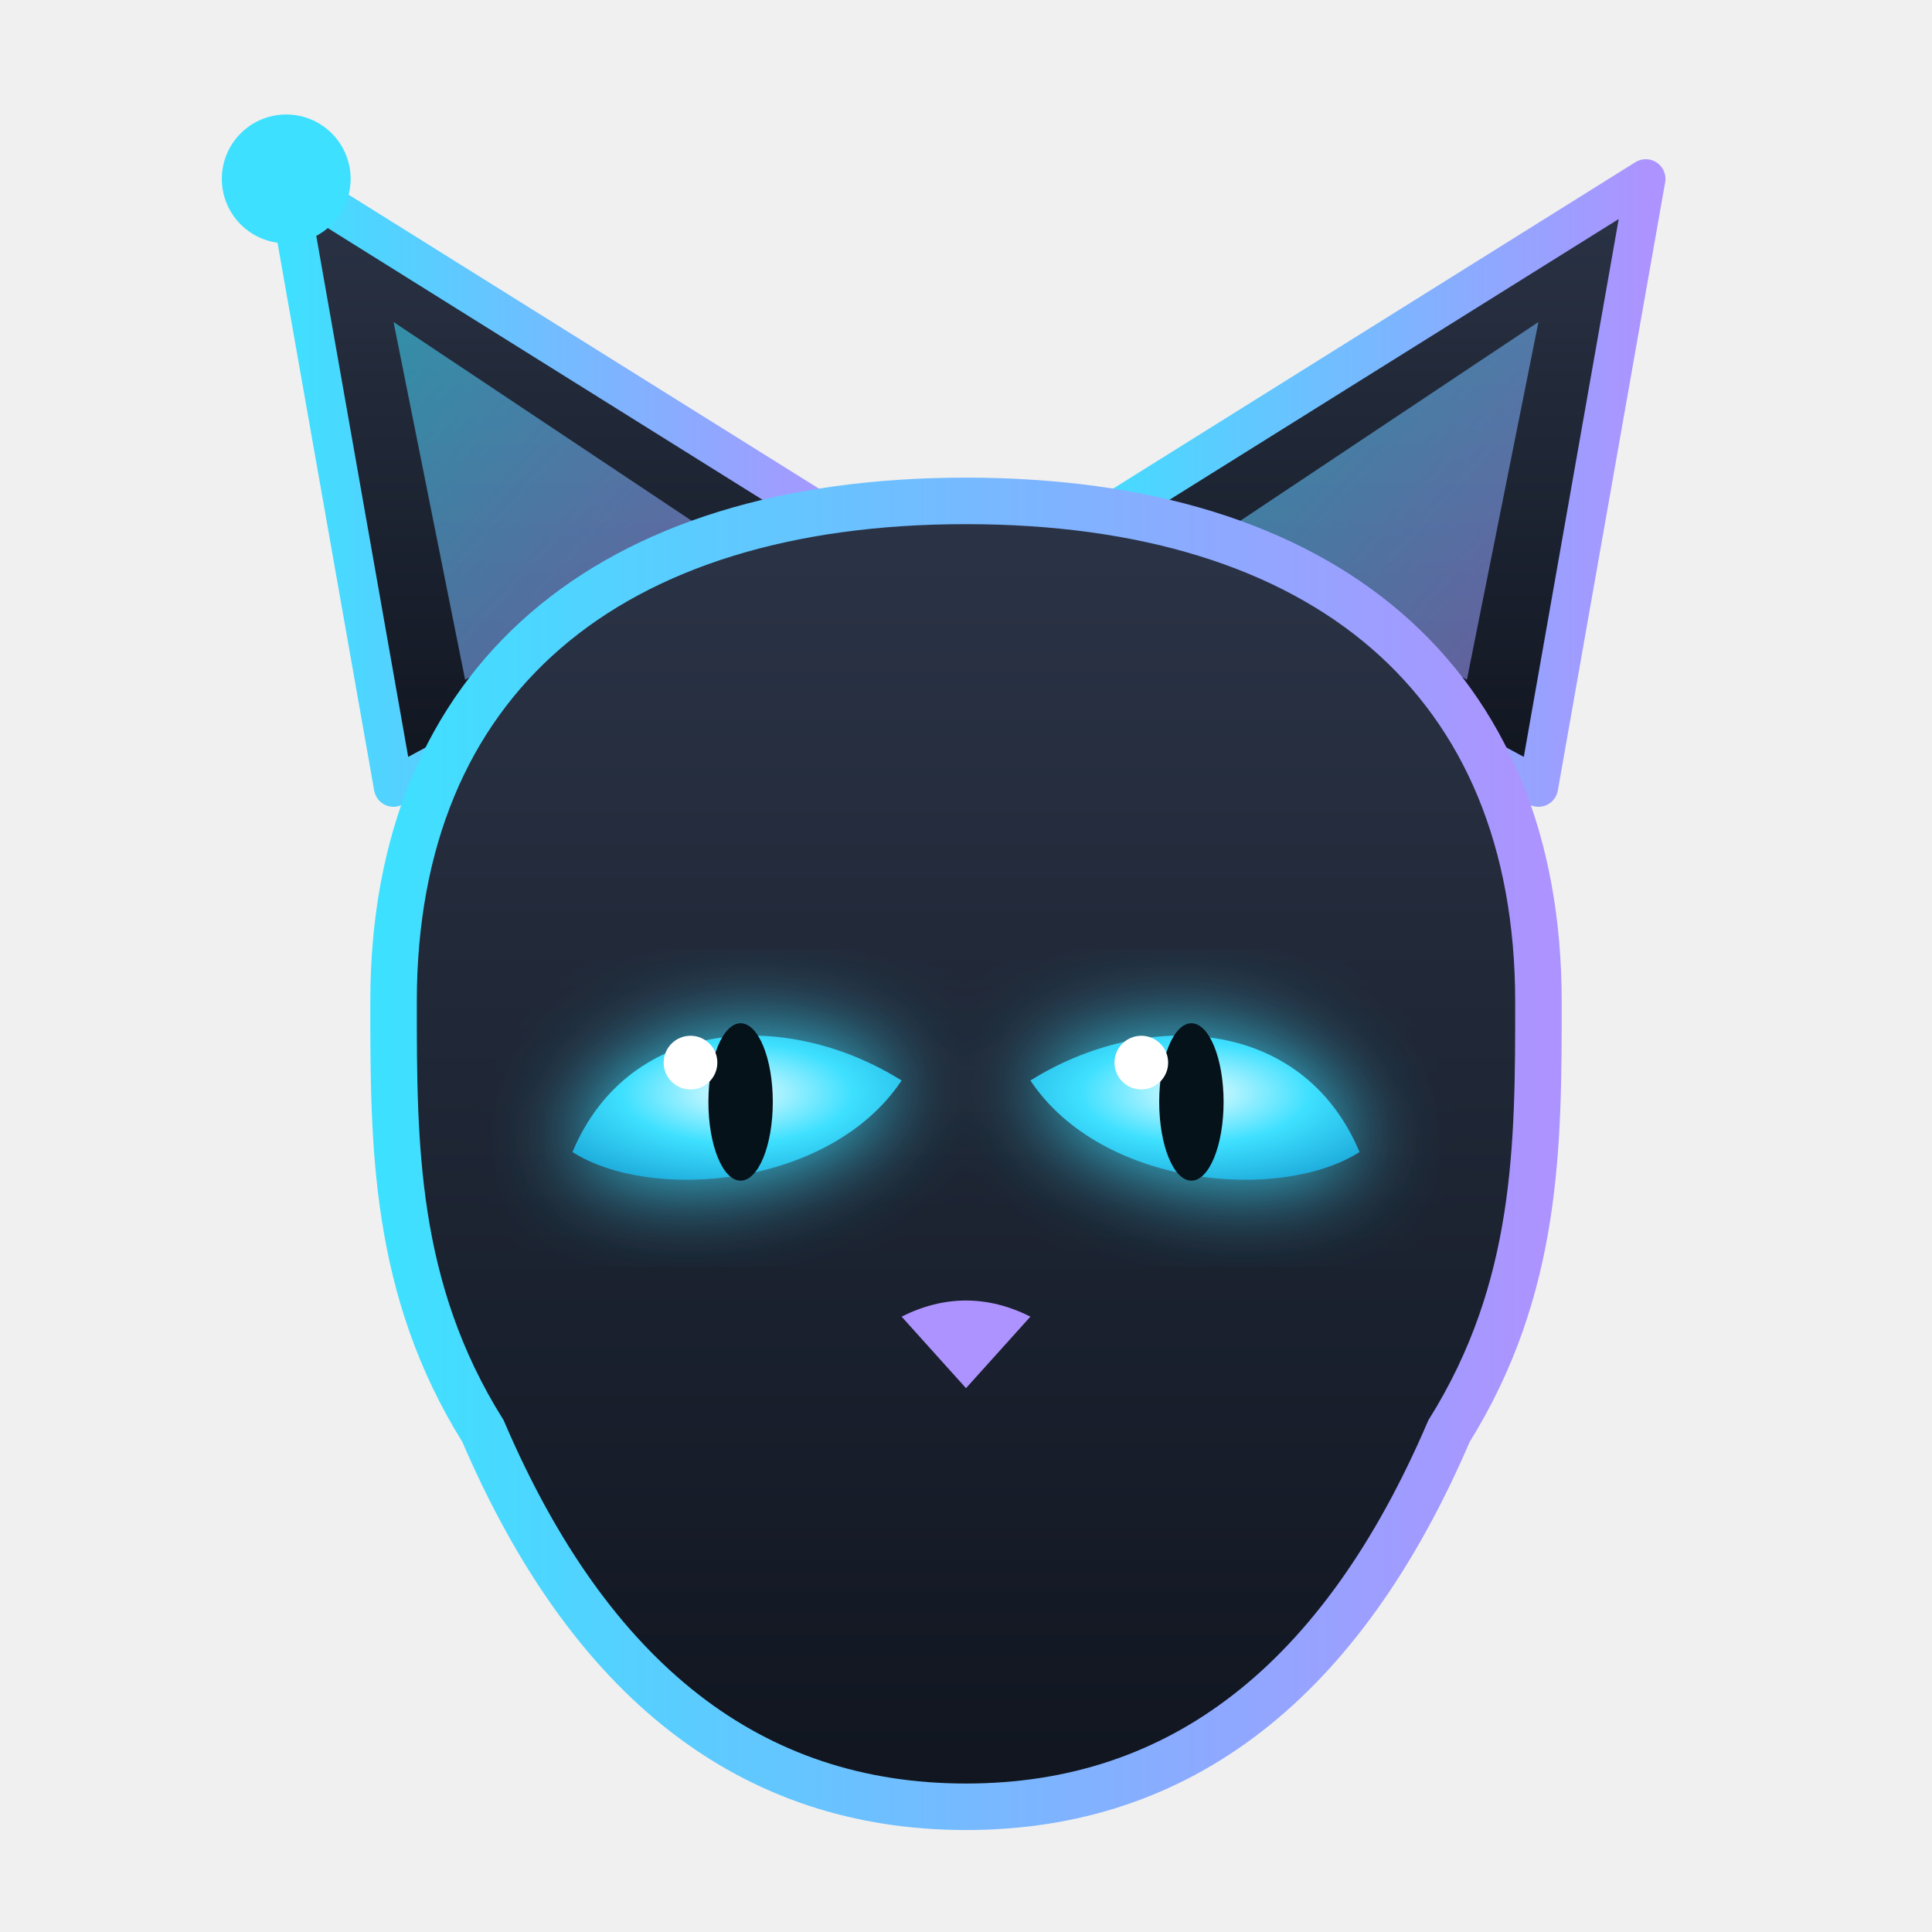
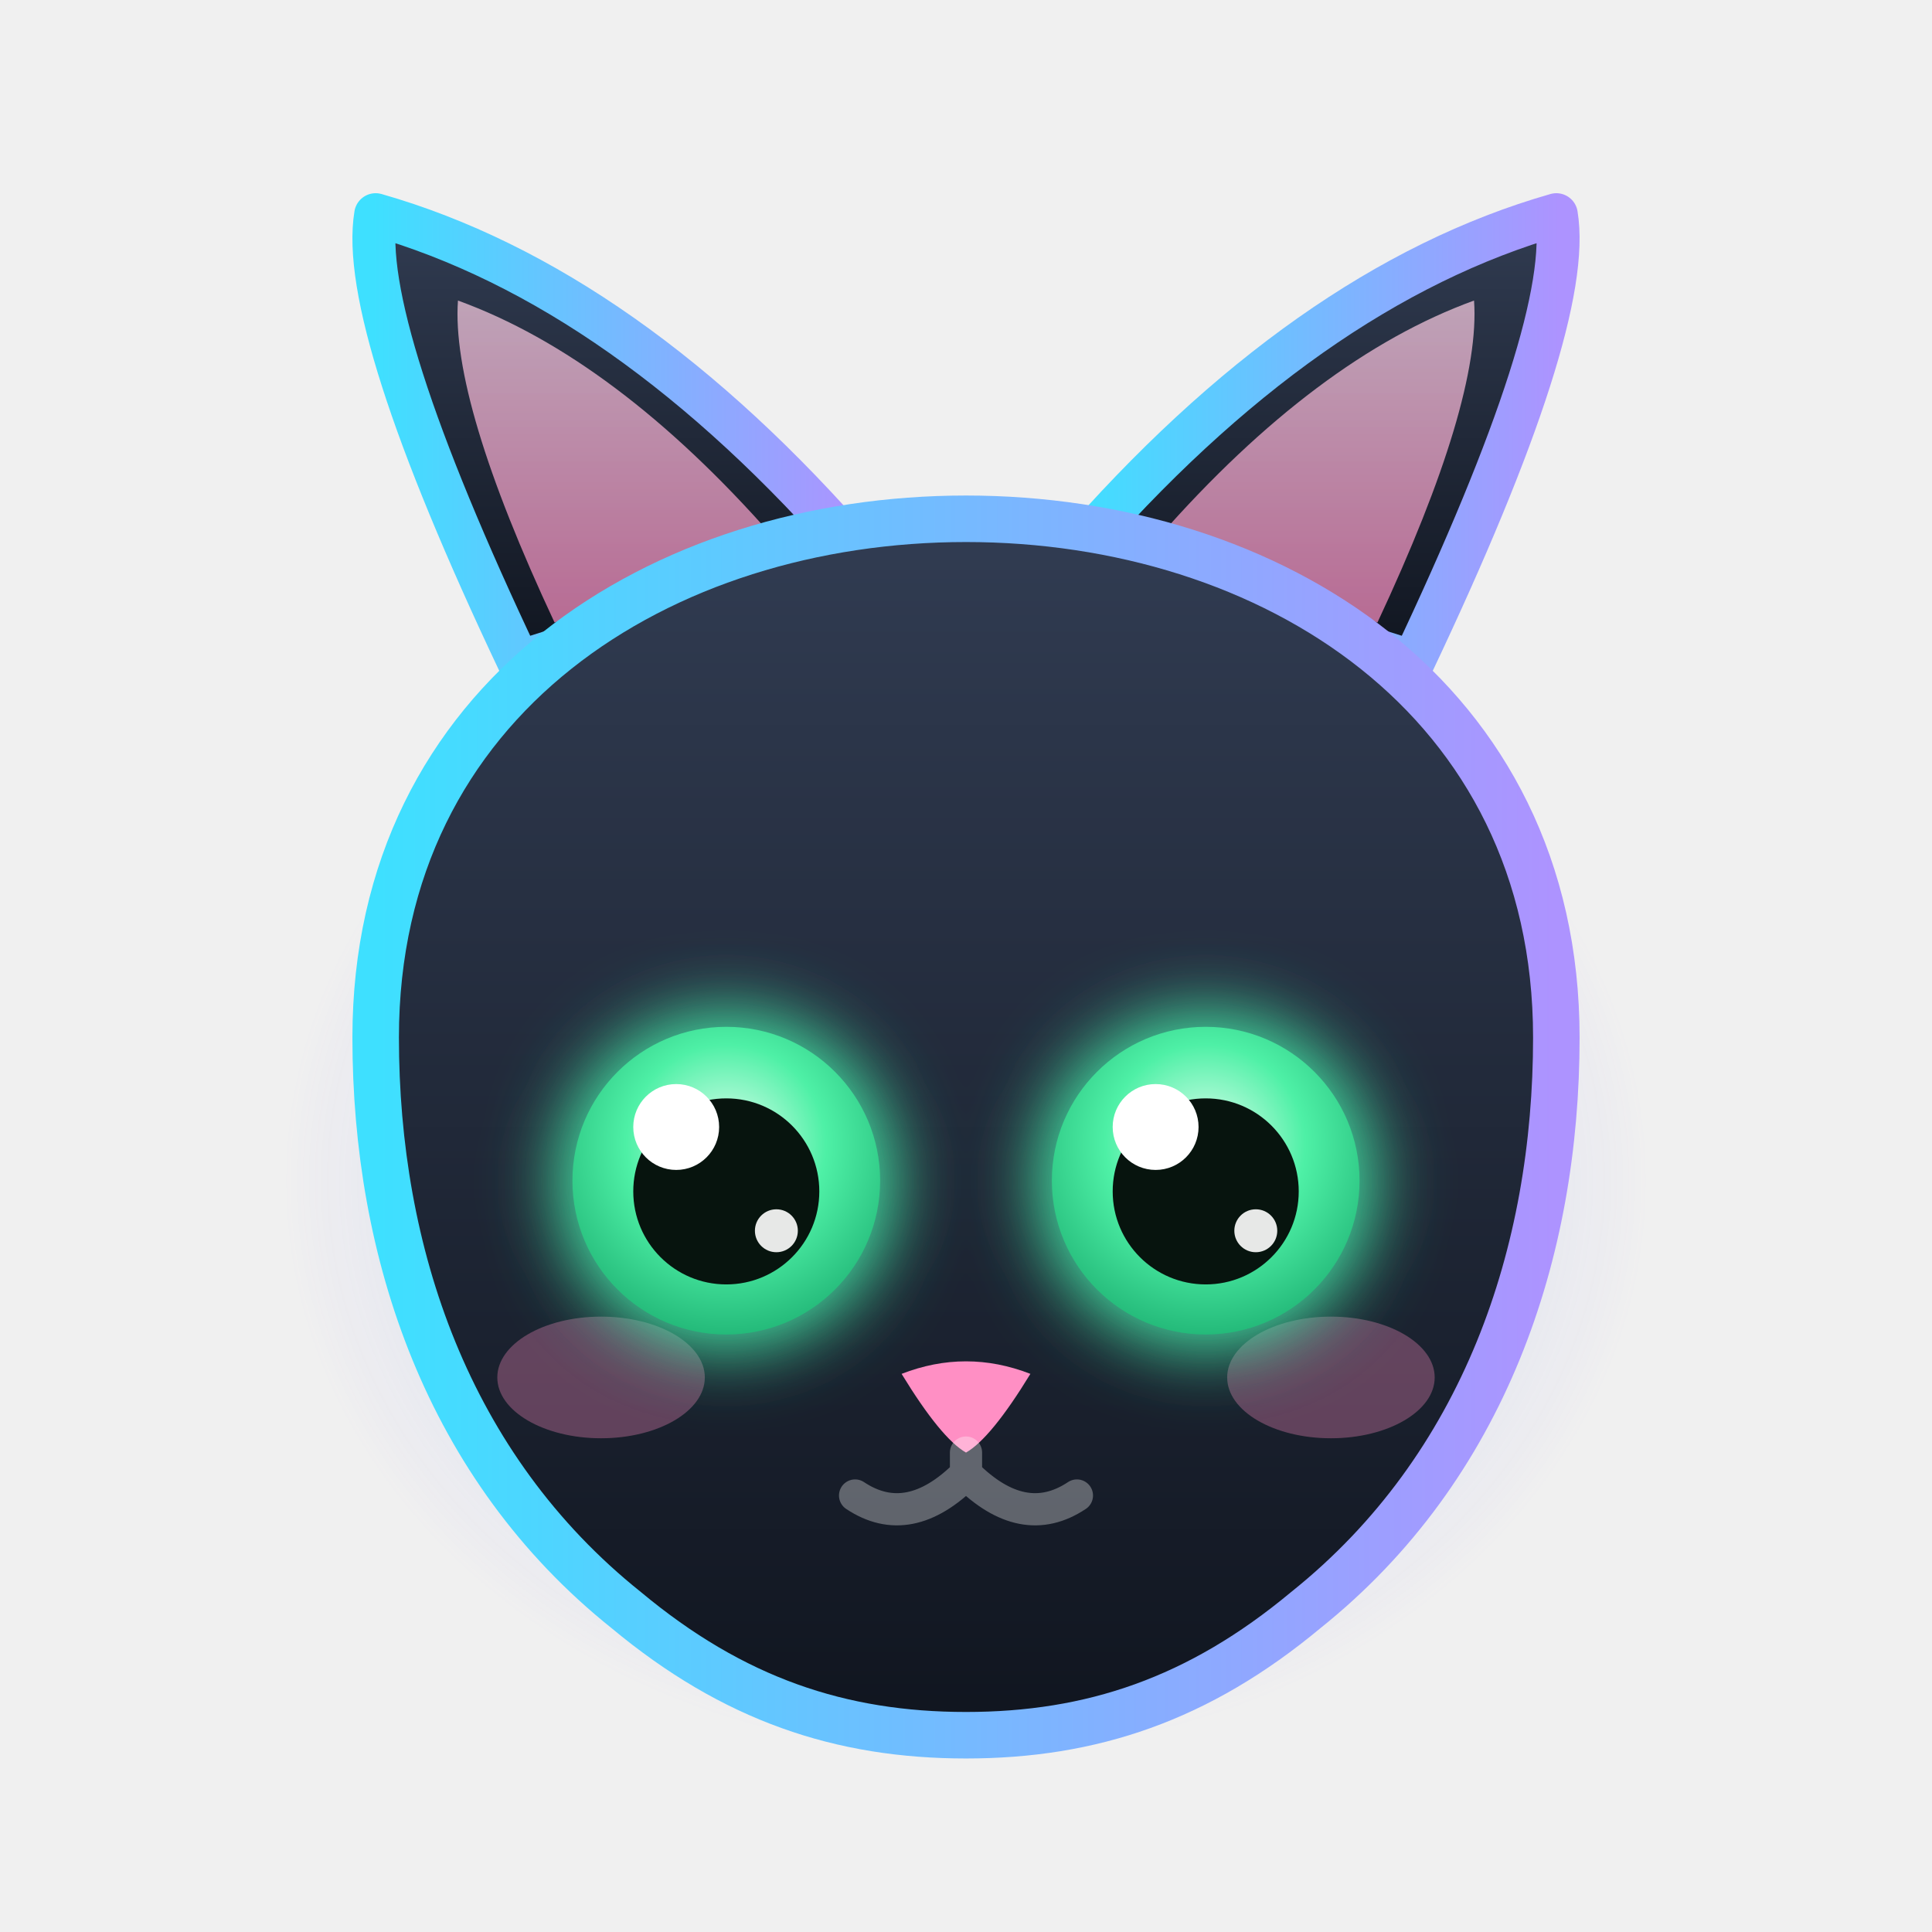
<svg xmlns="http://www.w3.org/2000/svg" viewBox="5 3 54 54" width="64" height="64">
  <defs>
    <linearGradient id="fur" x1="0" y1="0" x2="0" y2="1">
-       <stop offset="0" stop-color="#2b3447" />
+       <stop offset="0" stop-color="#313c52" />
      <stop offset="1" stop-color="#10151f" />
    </linearGradient>
    <linearGradient id="rim" x1="0" y1="0" x2="1" y2="0">
      <stop offset="0" stop-color="#3ee0ff" />
      <stop offset="1" stop-color="#ad93ff" />
    </linearGradient>
-     <linearGradient id="ear" x1="0" y1="0" x2="1" y2="1">
-       <stop offset="0" stop-color="#3ee0ff" />
-       <stop offset="1" stop-color="#ad93ff" />
+     <linearGradient id="inner" x1="0" y1="0" x2="0" y2="1">
+       <stop offset="0" stop-color="#ffd2e7" />
+       <stop offset="1" stop-color="#ff8fc4" />
    </linearGradient>
-     <radialGradient id="eye" cx="0.5" cy="0.4" r="0.7">
-       <stop offset="0" stop-color="#e6fcff" />
-       <stop offset="0.5" stop-color="#3ee0ff" />
-       <stop offset="1" stop-color="#1aa6d8" />
+     <radialGradient id="eye" cx="0.5" cy="0.38" r="0.72">
+       <stop offset="0" stop-color="#e6fff2" />
+       <stop offset="0.45" stop-color="#4ef0a6" />
+       <stop offset="1" stop-color="#16a86b" />
+     </radialGradient>
+     <radialGradient id="glow" cx="0.5" cy="0.5" r="0.5">
+       <stop offset="0" stop-color="#3ee0ff" stop-opacity="0.55" />
+       <stop offset="0.55" stop-color="#45e6a6" stop-opacity="0.2" />
+       <stop offset="1" stop-color="#7c5cff" stop-opacity="0" />
    </radialGradient>
    <filter id="soft" x="-60%" y="-60%" width="220%" height="220%">
-       <feGaussianBlur stdDeviation="1.3" />
+       <feGaussianBlur stdDeviation="1" />
    </filter>
  </defs>
-   <path d="M48 25 L51 8 L35 18 Z" fill="url(#fur)" stroke="url(#rim)" stroke-width="1.1" stroke-linejoin="round" />
-   <path d="M46 22 L48 12 L39 18 Z" fill="url(#ear)" fill-opacity="0.55" />
-   <path d="M16 25 L13 8 L29 18 Z" fill="url(#fur)" stroke="url(#rim)" stroke-width="1.1" stroke-linejoin="round" />
-   <path d="M18 22 L16 12 L25 18 Z" fill="url(#ear)" fill-opacity="0.55" />
-   <circle cx="13" cy="8" r="1.8" fill="#3ee0ff" />
-   <path d="M16 31 C16 22 22 17 32 17 C42 17 48 22 48 31 C48 35 48 39 45.5 43 C42.5 50 38 53.5 32 53.5 C26 53.5 21.5 50 18.5 43 C16 39 16 35 16 31 Z" fill="url(#fur)" stroke="url(#rim)" stroke-width="1.3" />
-   <g filter="url(#soft)">
-     <path d="M21 35.2 C22.6 31.4 27 31.2 30.2 33.2 C28.2 36.2 23.2 36.6 21 35.2 Z" fill="#3ee0ff" />
-     <path d="M43 35.2 C41.4 31.4 37 31.2 33.8 33.2 C35.8 36.2 40.8 36.6 43 35.2 Z" fill="#3ee0ff" />
+   <ellipse cx="32" cy="36" rx="19" ry="16" fill="url(#glow)" />
+   <path d="M44.5 21.5 Q49 12 48.5 9 Q41.5 11 35 18.5 Z" fill="url(#fur)" stroke="url(#rim)" stroke-width="1.2" stroke-linejoin="round" />
+   <path d="M43.5 20.4 Q46.4 14.2 46.2 11.4 Q41.8 13 37.4 18 Z" fill="url(#inner)" fill-opacity="0.7" />
+   <path d="M19.5 21.5 Q15 12 15.5 9 Q22.5 11 29 18.5 Z" fill="url(#fur)" stroke="url(#rim)" stroke-width="1.2" stroke-linejoin="round" />
+   <path d="M20.5 20.4 Q17.6 14.2 17.8 11.4 Q22.2 13 26.6 18 Z" fill="url(#inner)" fill-opacity="0.7" />
+   <path d="M32 17.5 C40.5 17.5 48.5 22.5 48.5 32 C48.5 38 46.5 44 41.5 48 C38.5 50.5 35.5 51.5 32 51.5 C28.5 51.5 25.5 50.5 22.5 48 C17.5 44 15.5 38 15.5 32 C15.5 22.5 23.5 17.5 32 17.5 Z" fill="url(#fur)" stroke="url(#rim)" stroke-width="1.3" />
+   <ellipse cx="21.8" cy="41.5" rx="2.9" ry="1.7" fill="#ff8fc4" opacity="0.32" />
+   <ellipse cx="42.2" cy="41.5" rx="2.9" ry="1.7" fill="#ff8fc4" opacity="0.32" />
+   <g filter="url(#soft)" fill="#45e6a6">
+     <circle cx="25.3" cy="36" r="4.7" />
+     <circle cx="38.7" cy="36" r="4.7" />
  </g>
-   <path d="M21 35.2 C22.6 31.4 27 31.2 30.2 33.2 C28.2 36.2 23.2 36.6 21 35.2 Z" fill="url(#eye)" />
-   <path d="M43 35.2 C41.4 31.4 37 31.2 33.8 33.2 C35.8 36.2 40.8 36.6 43 35.2 Z" fill="url(#eye)" />
-   <ellipse cx="25.7" cy="33.8" rx="0.9" ry="2.2" fill="#06121a" />
-   <ellipse cx="38.3" cy="33.8" rx="0.9" ry="2.2" fill="#06121a" />
-   <circle cx="24.3" cy="32.7" r="0.75" fill="#ffffff" />
-   <circle cx="36.9" cy="32.7" r="0.75" fill="#ffffff" />
-   <path d="M32 41.8 L30.2 39.8 Q32 38.9 33.8 39.8 Z" fill="#ad93ff" />
+   <circle cx="25.3" cy="36" r="4.3" fill="url(#eye)" />
+   <circle cx="38.7" cy="36" r="4.3" fill="url(#eye)" />
+   <circle cx="25.3" cy="36.3" r="2.6" fill="#07140e" />
+   <circle cx="38.7" cy="36.3" r="2.6" fill="#07140e" />
+   <circle cx="23.9" cy="34.5" r="1.2" fill="#ffffff" />
+   <circle cx="37.3" cy="34.5" r="1.2" fill="#ffffff" />
+   <circle cx="26.7" cy="37.4" r="0.6" fill="#ffffff" fill-opacity="0.9" />
+   <circle cx="40.1" cy="37.4" r="0.6" fill="#ffffff" fill-opacity="0.9" />
+   <path d="M30.2 41.4 Q32 40.7 33.8 41.4 Q32.7 43.2 32 43.6 Q31.3 43.2 30.2 41.4 Z" fill="#ff8fc4" />
+   <path d="M32 43.6 V44.2 M32 44.2 Q30.4 45.8 28.9 44.8 M32 44.2 Q33.6 45.8 35.1 44.8" fill="none" stroke="#ffffff" stroke-opacity="0.32" stroke-width="0.9" stroke-linecap="round" stroke-linejoin="round" />
</svg>
